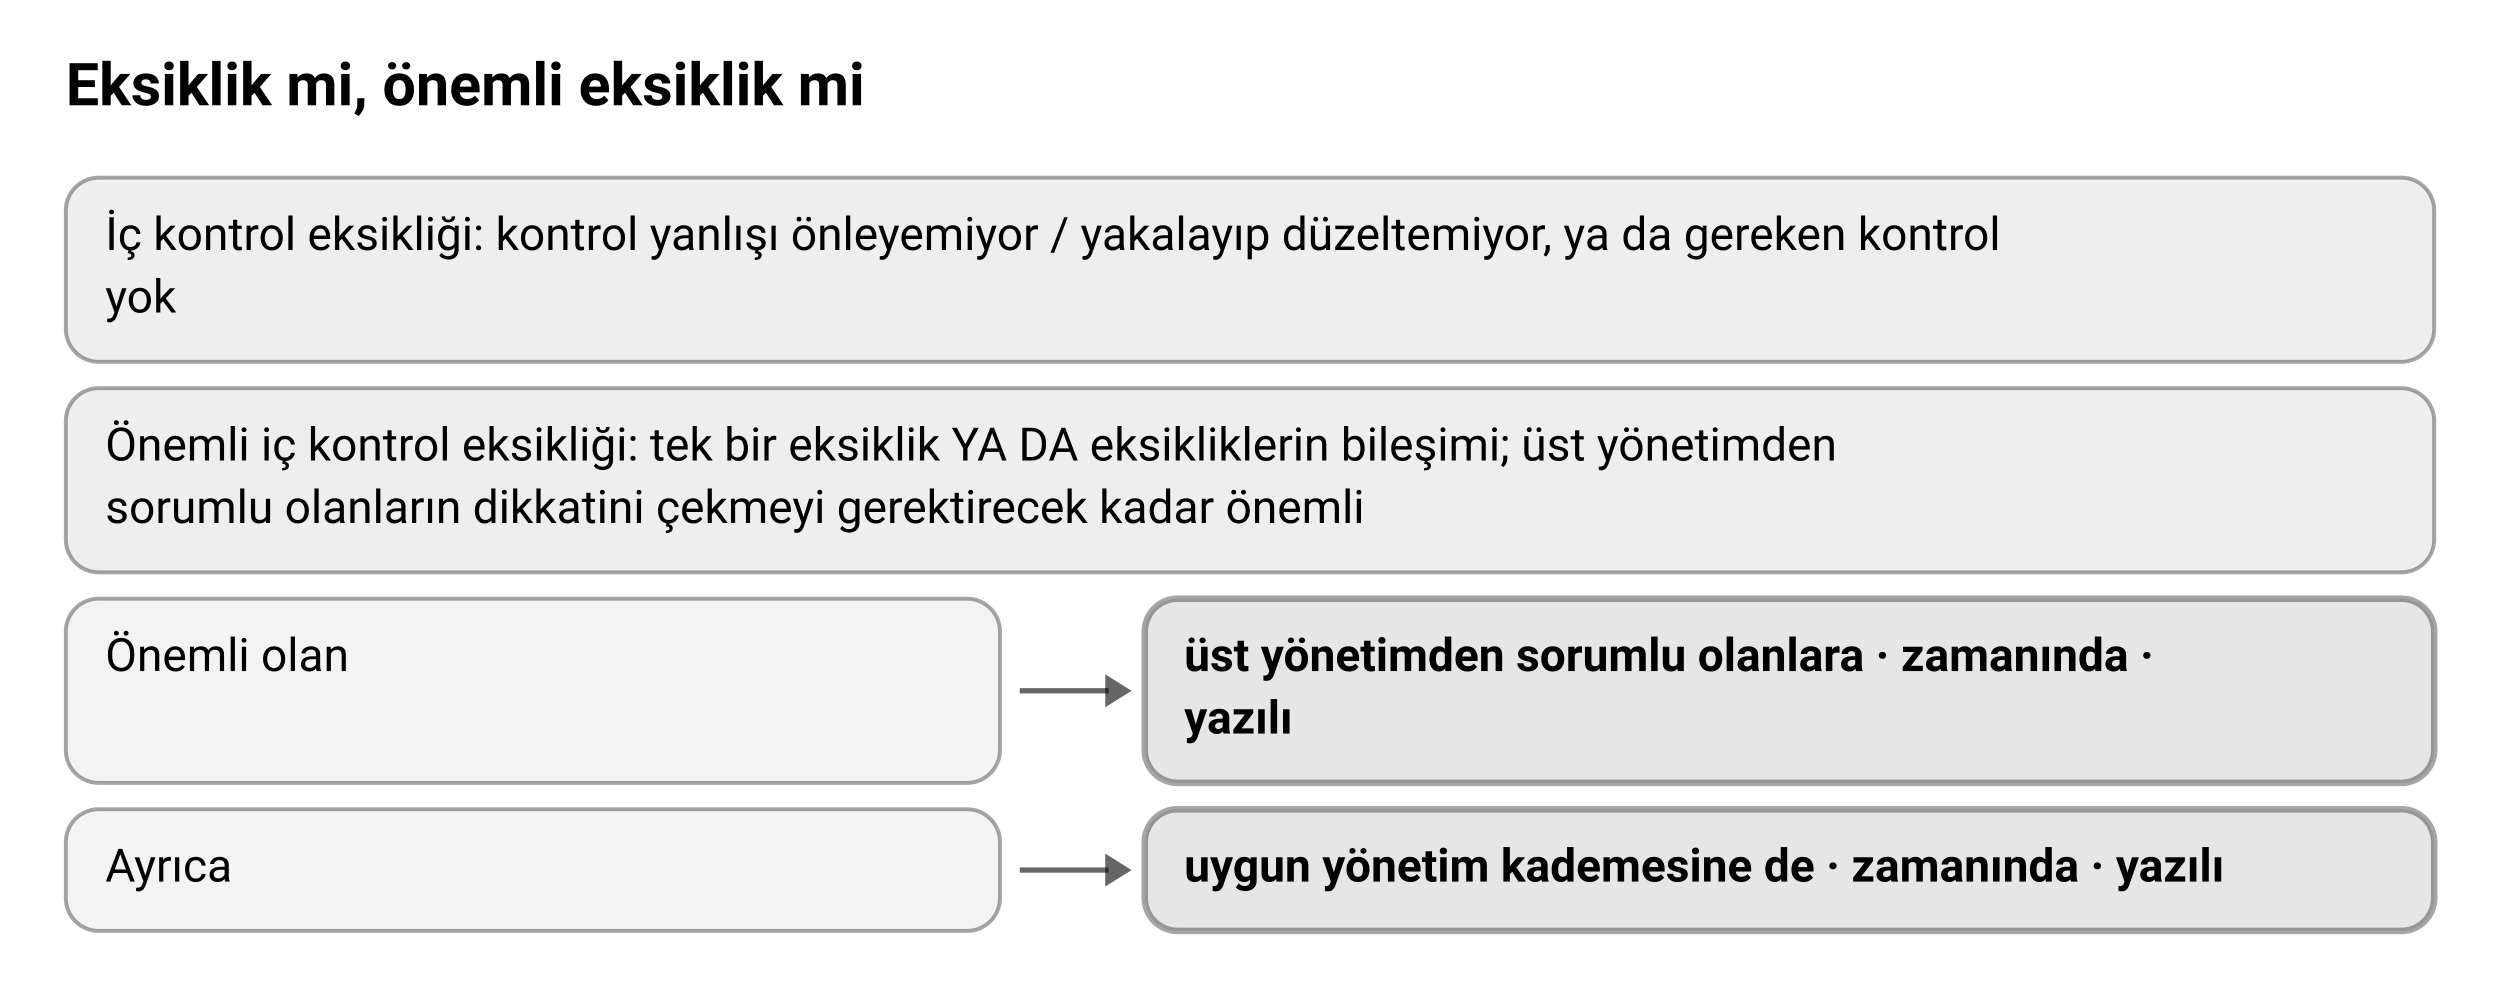
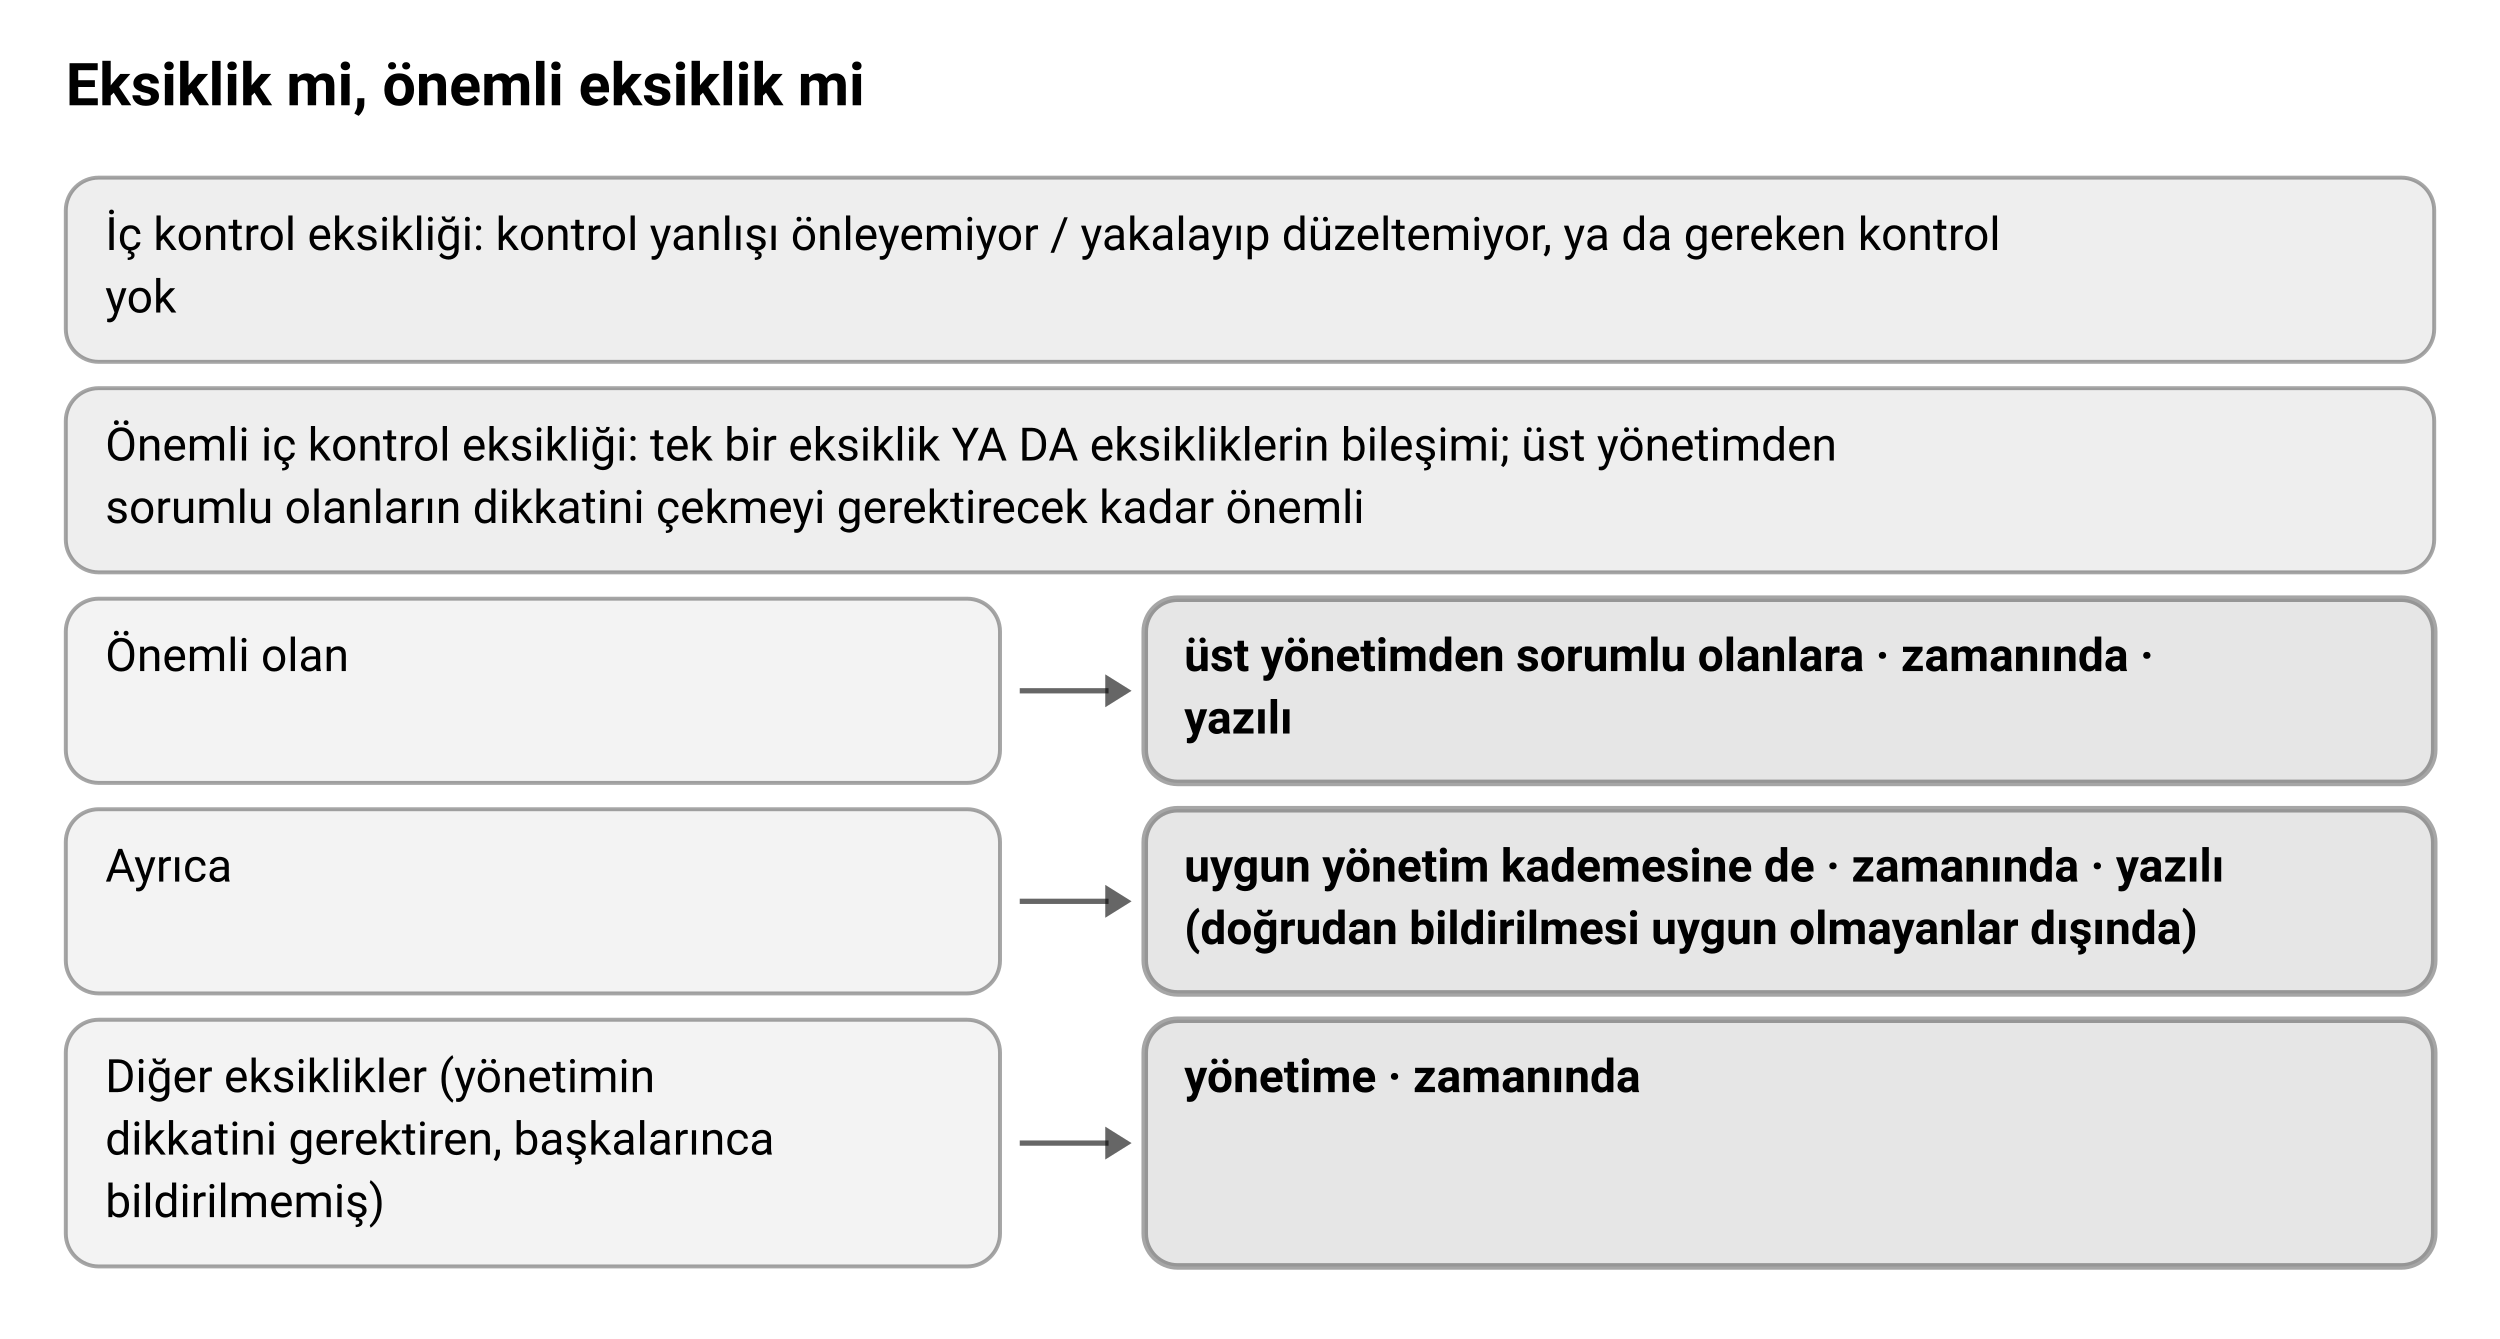
- <svg xmlns="http://www.w3.org/2000/svg" viewBox="0 0 760 305" width="760" height="305" role="img" aria-label="Eksiklik mi, önemli eksiklik mi" font-family="system-ui, -apple-system, 'Segoe UI', Roboto, Arial, sans-serif">
+ <svg xmlns="http://www.w3.org/2000/svg" viewBox="0 0 760 407" width="760" height="407" role="img" aria-label="Eksiklik mi, önemli eksiklik mi" font-family="system-ui, -apple-system, 'Segoe UI', Roboto, Arial, sans-serif">
  <text x="20" y="32" font-size="18" font-weight="700" fill="currentColor">Eksiklik mi, önemli eksiklik mi</text>
  <rect x="20" y="54" width="720" height="56" rx="10" fill="currentColor" fill-opacity="0.07" stroke="currentColor" stroke-opacity="0.35" stroke-width="1.2" />
  <text x="32" y="76" font-size="14" fill="currentColor">İç kontrol eksikliği: kontrol yanlışı önleyemiyor / yakalayıp düzeltemiyor, ya da gereken kontrol</text>
  <text x="32" y="95" font-size="14" fill="currentColor">yok</text>
  <rect x="20" y="118" width="720" height="56" rx="10" fill="currentColor" fill-opacity="0.07" stroke="currentColor" stroke-opacity="0.35" stroke-width="1.2" />
  <text x="32" y="140" font-size="14" fill="currentColor">Önemli iç kontrol eksikliği: tek bir eksiklik YA DA eksikliklerin bileşimi; üst yönetimden</text>
  <text x="32" y="159" font-size="14" fill="currentColor">sorumlu olanların dikkatini çekmeyi gerektirecek kadar önemli</text>
  <rect x="20" y="182" width="284" height="56" rx="10" fill="currentColor" fill-opacity="0.05" stroke="currentColor" stroke-opacity="0.35" stroke-width="1.2" />
  <text x="32" y="204" font-size="14" fill="currentColor">Önemli olan</text>
  <line x1="310" y1="210" x2="337" y2="210" stroke="currentColor" stroke-opacity="0.6" stroke-width="1.6" />
  <path d="M336,205 L344,210 L336,215 Z" fill="currentColor" fill-opacity="0.6" />
  <rect x="348" y="182" width="392" height="56" rx="10" fill="currentColor" fill-opacity="0.1" stroke="currentColor" stroke-opacity="0.35" stroke-width="2" />
  <text x="360" y="204" font-size="14" font-weight="700" fill="currentColor">üst yönetimden sorumlu olanlara · zamanında ·</text>
  <text x="360" y="223" font-size="14" font-weight="700" fill="currentColor">yazılı</text>
-   <rect x="20" y="246" width="284" height="37" rx="10" fill="currentColor" fill-opacity="0.05" stroke="currentColor" stroke-opacity="0.35" stroke-width="1.2" />
+   <rect x="20" y="246" width="284" height="56" rx="10" fill="currentColor" fill-opacity="0.05" stroke="currentColor" stroke-opacity="0.35" stroke-width="1.2" />
  <text x="32" y="268" font-size="14" fill="currentColor">Ayrıca</text>
-   <line x1="310" y1="264.5" x2="337" y2="264.5" stroke="currentColor" stroke-opacity="0.6" stroke-width="1.6" />
-   <path d="M336,259.5 L344,264.5 L336,269.5 Z" fill="currentColor" fill-opacity="0.6" />
-   <rect x="348" y="246" width="392" height="37" rx="10" fill="currentColor" fill-opacity="0.1" stroke="currentColor" stroke-opacity="0.35" stroke-width="2" />
+   <line x1="310" y1="274" x2="337" y2="274" stroke="currentColor" stroke-opacity="0.6" stroke-width="1.6" />
+   <path d="M336,269 L344,274 L336,279 Z" fill="currentColor" fill-opacity="0.6" />
+   <rect x="348" y="246" width="392" height="56" rx="10" fill="currentColor" fill-opacity="0.1" stroke="currentColor" stroke-opacity="0.35" stroke-width="2" />
  <text x="360" y="268" font-size="14" font-weight="700" fill="currentColor">uygun yönetim kademesine de · zamanında · yazılı</text>
+   <text x="360" y="287" font-size="14" font-weight="700" fill="currentColor">(doğrudan bildirilmesi uygun olmayanlar dışında)</text>
+   <rect x="20" y="310" width="284" height="75" rx="10" fill="currentColor" fill-opacity="0.05" stroke="currentColor" stroke-opacity="0.35" stroke-width="1.2" />
+   <text x="32" y="332" font-size="14" fill="currentColor">Diğer eksiklikler (yönetimin</text>
+   <text x="32" y="351" font-size="14" fill="currentColor">dikkatini gerektiren, başkalarınca</text>
+   <text x="32" y="370" font-size="14" fill="currentColor">bildirilmemiş)</text>
+   <line x1="310" y1="347.5" x2="337" y2="347.5" stroke="currentColor" stroke-opacity="0.6" stroke-width="1.6" />
+   <path d="M336,342.5 L344,347.5 L336,352.5 Z" fill="currentColor" fill-opacity="0.6" />
+   <rect x="348" y="310" width="392" height="75" rx="10" fill="currentColor" fill-opacity="0.1" stroke="currentColor" stroke-opacity="0.35" stroke-width="2" />
+   <text x="360" y="332" font-size="14" font-weight="700" fill="currentColor">yönetime · zamanında</text>
</svg>
